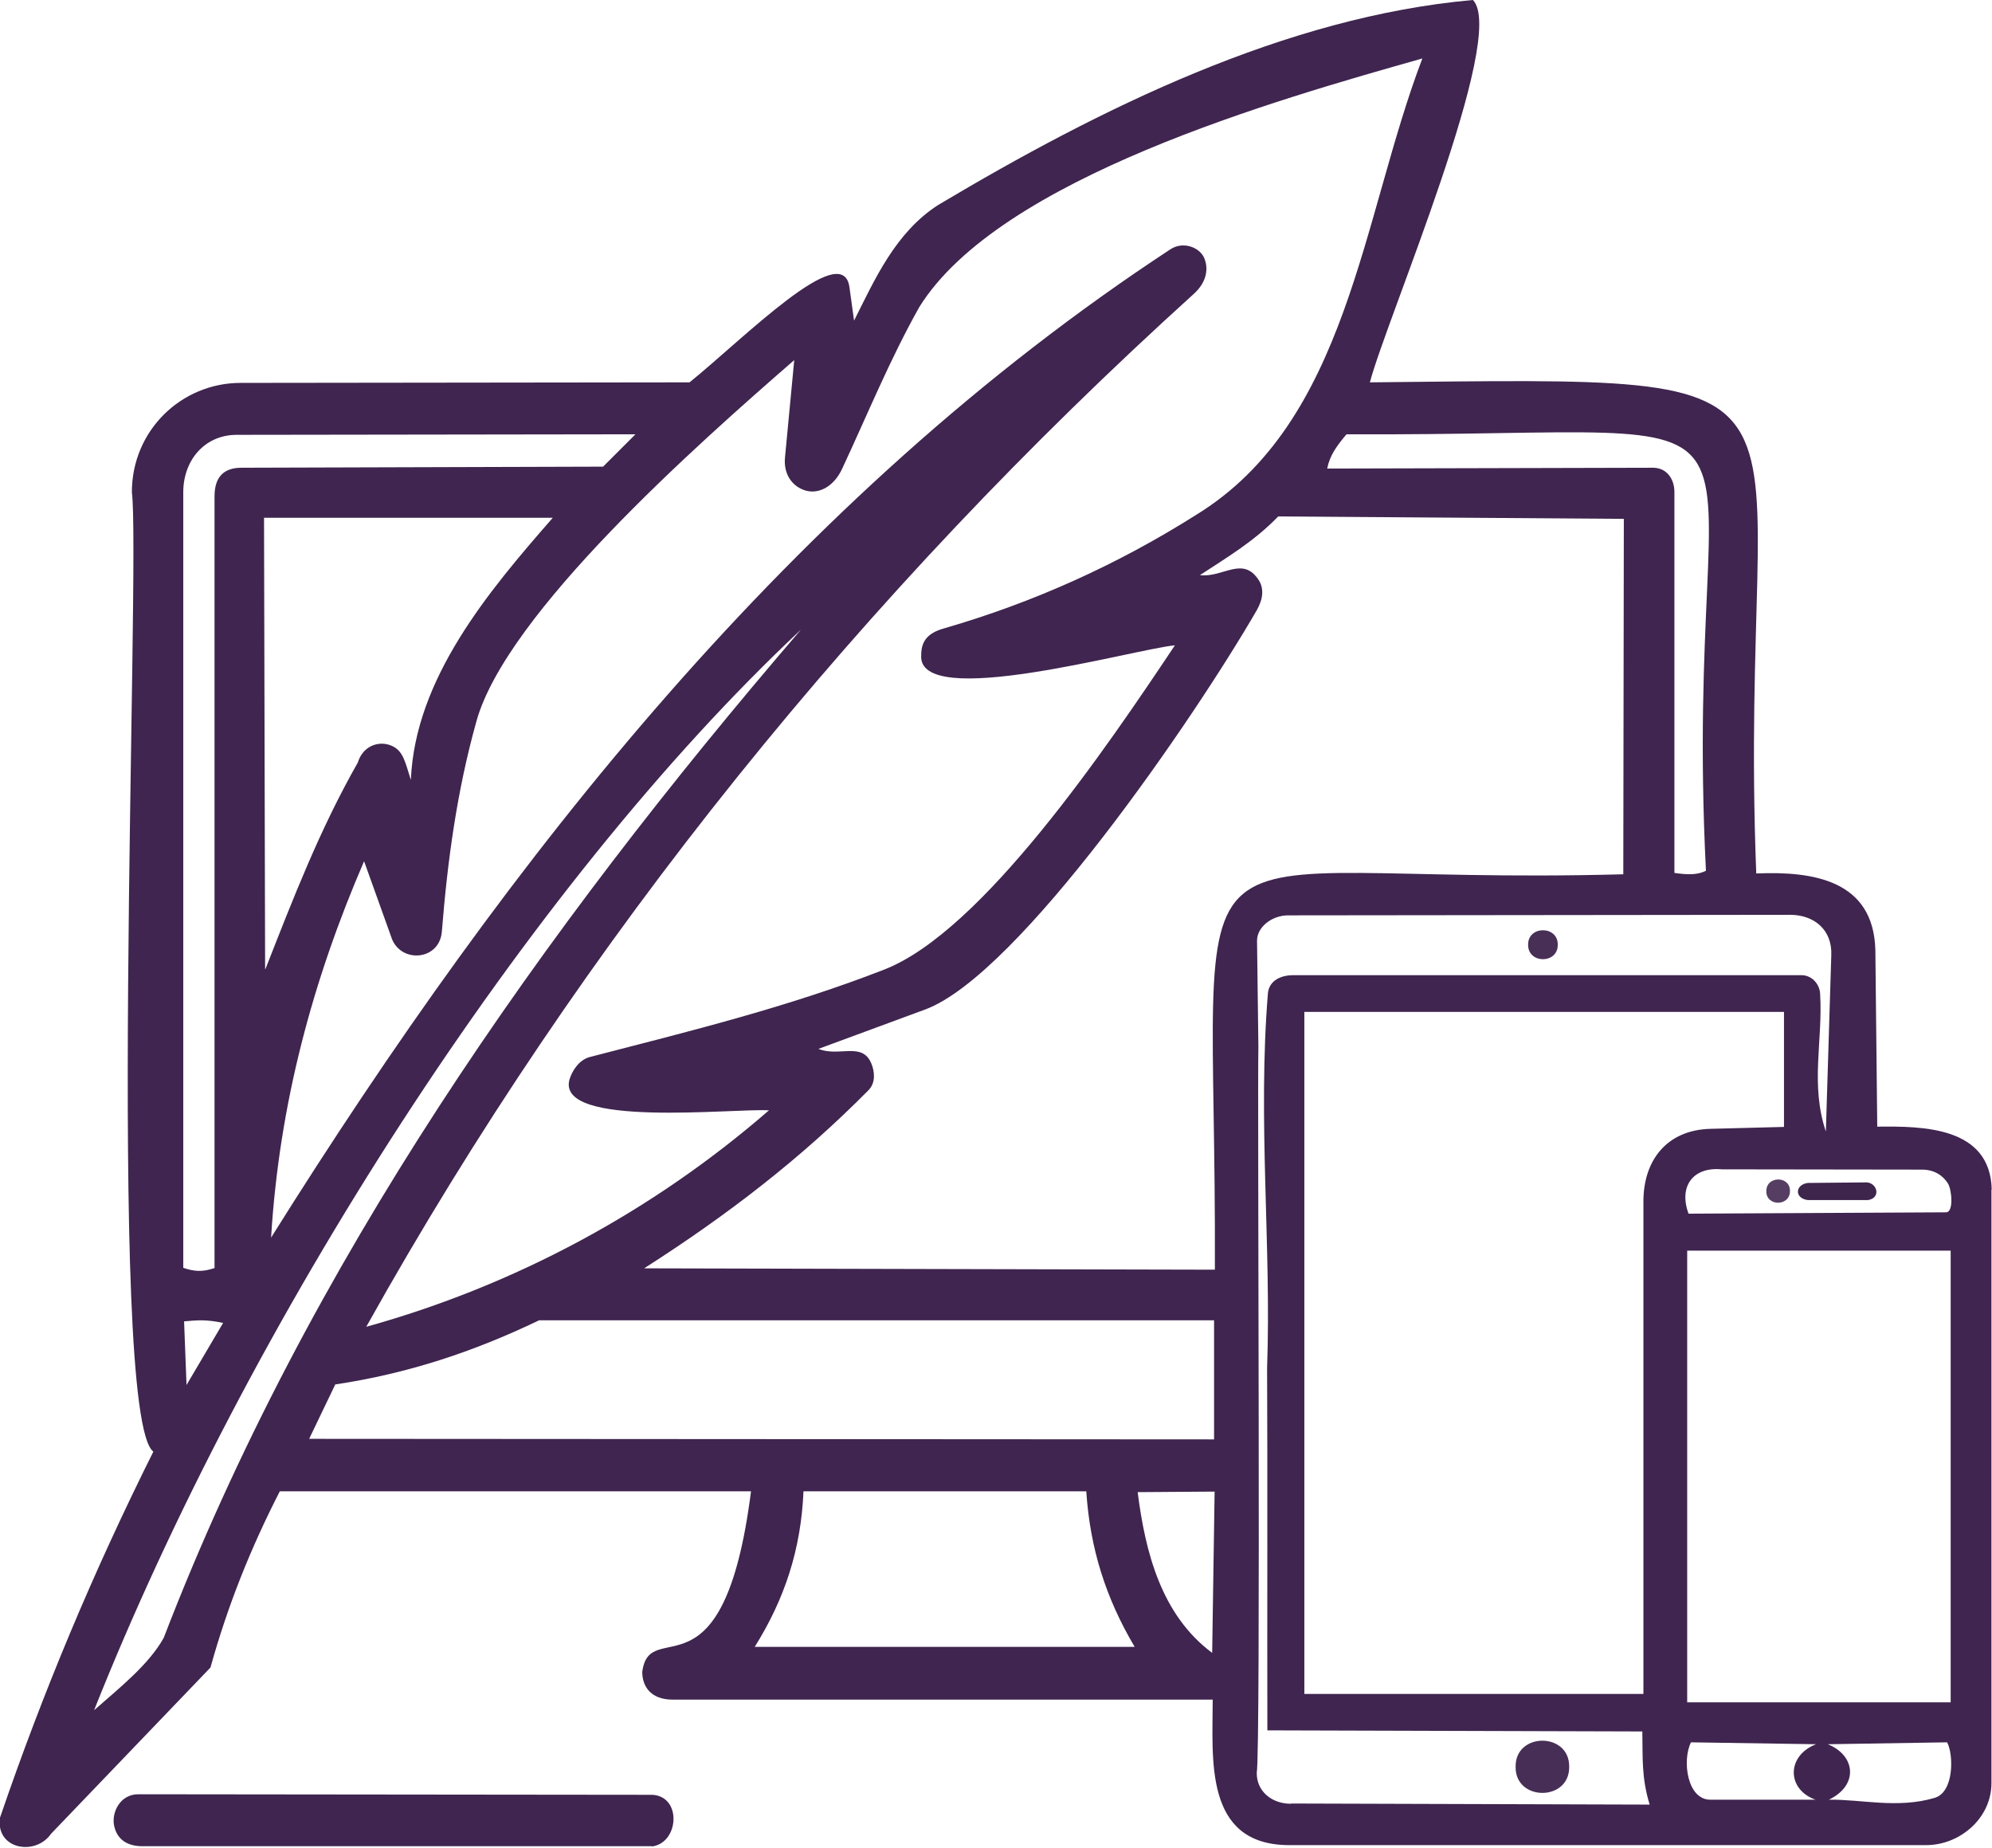
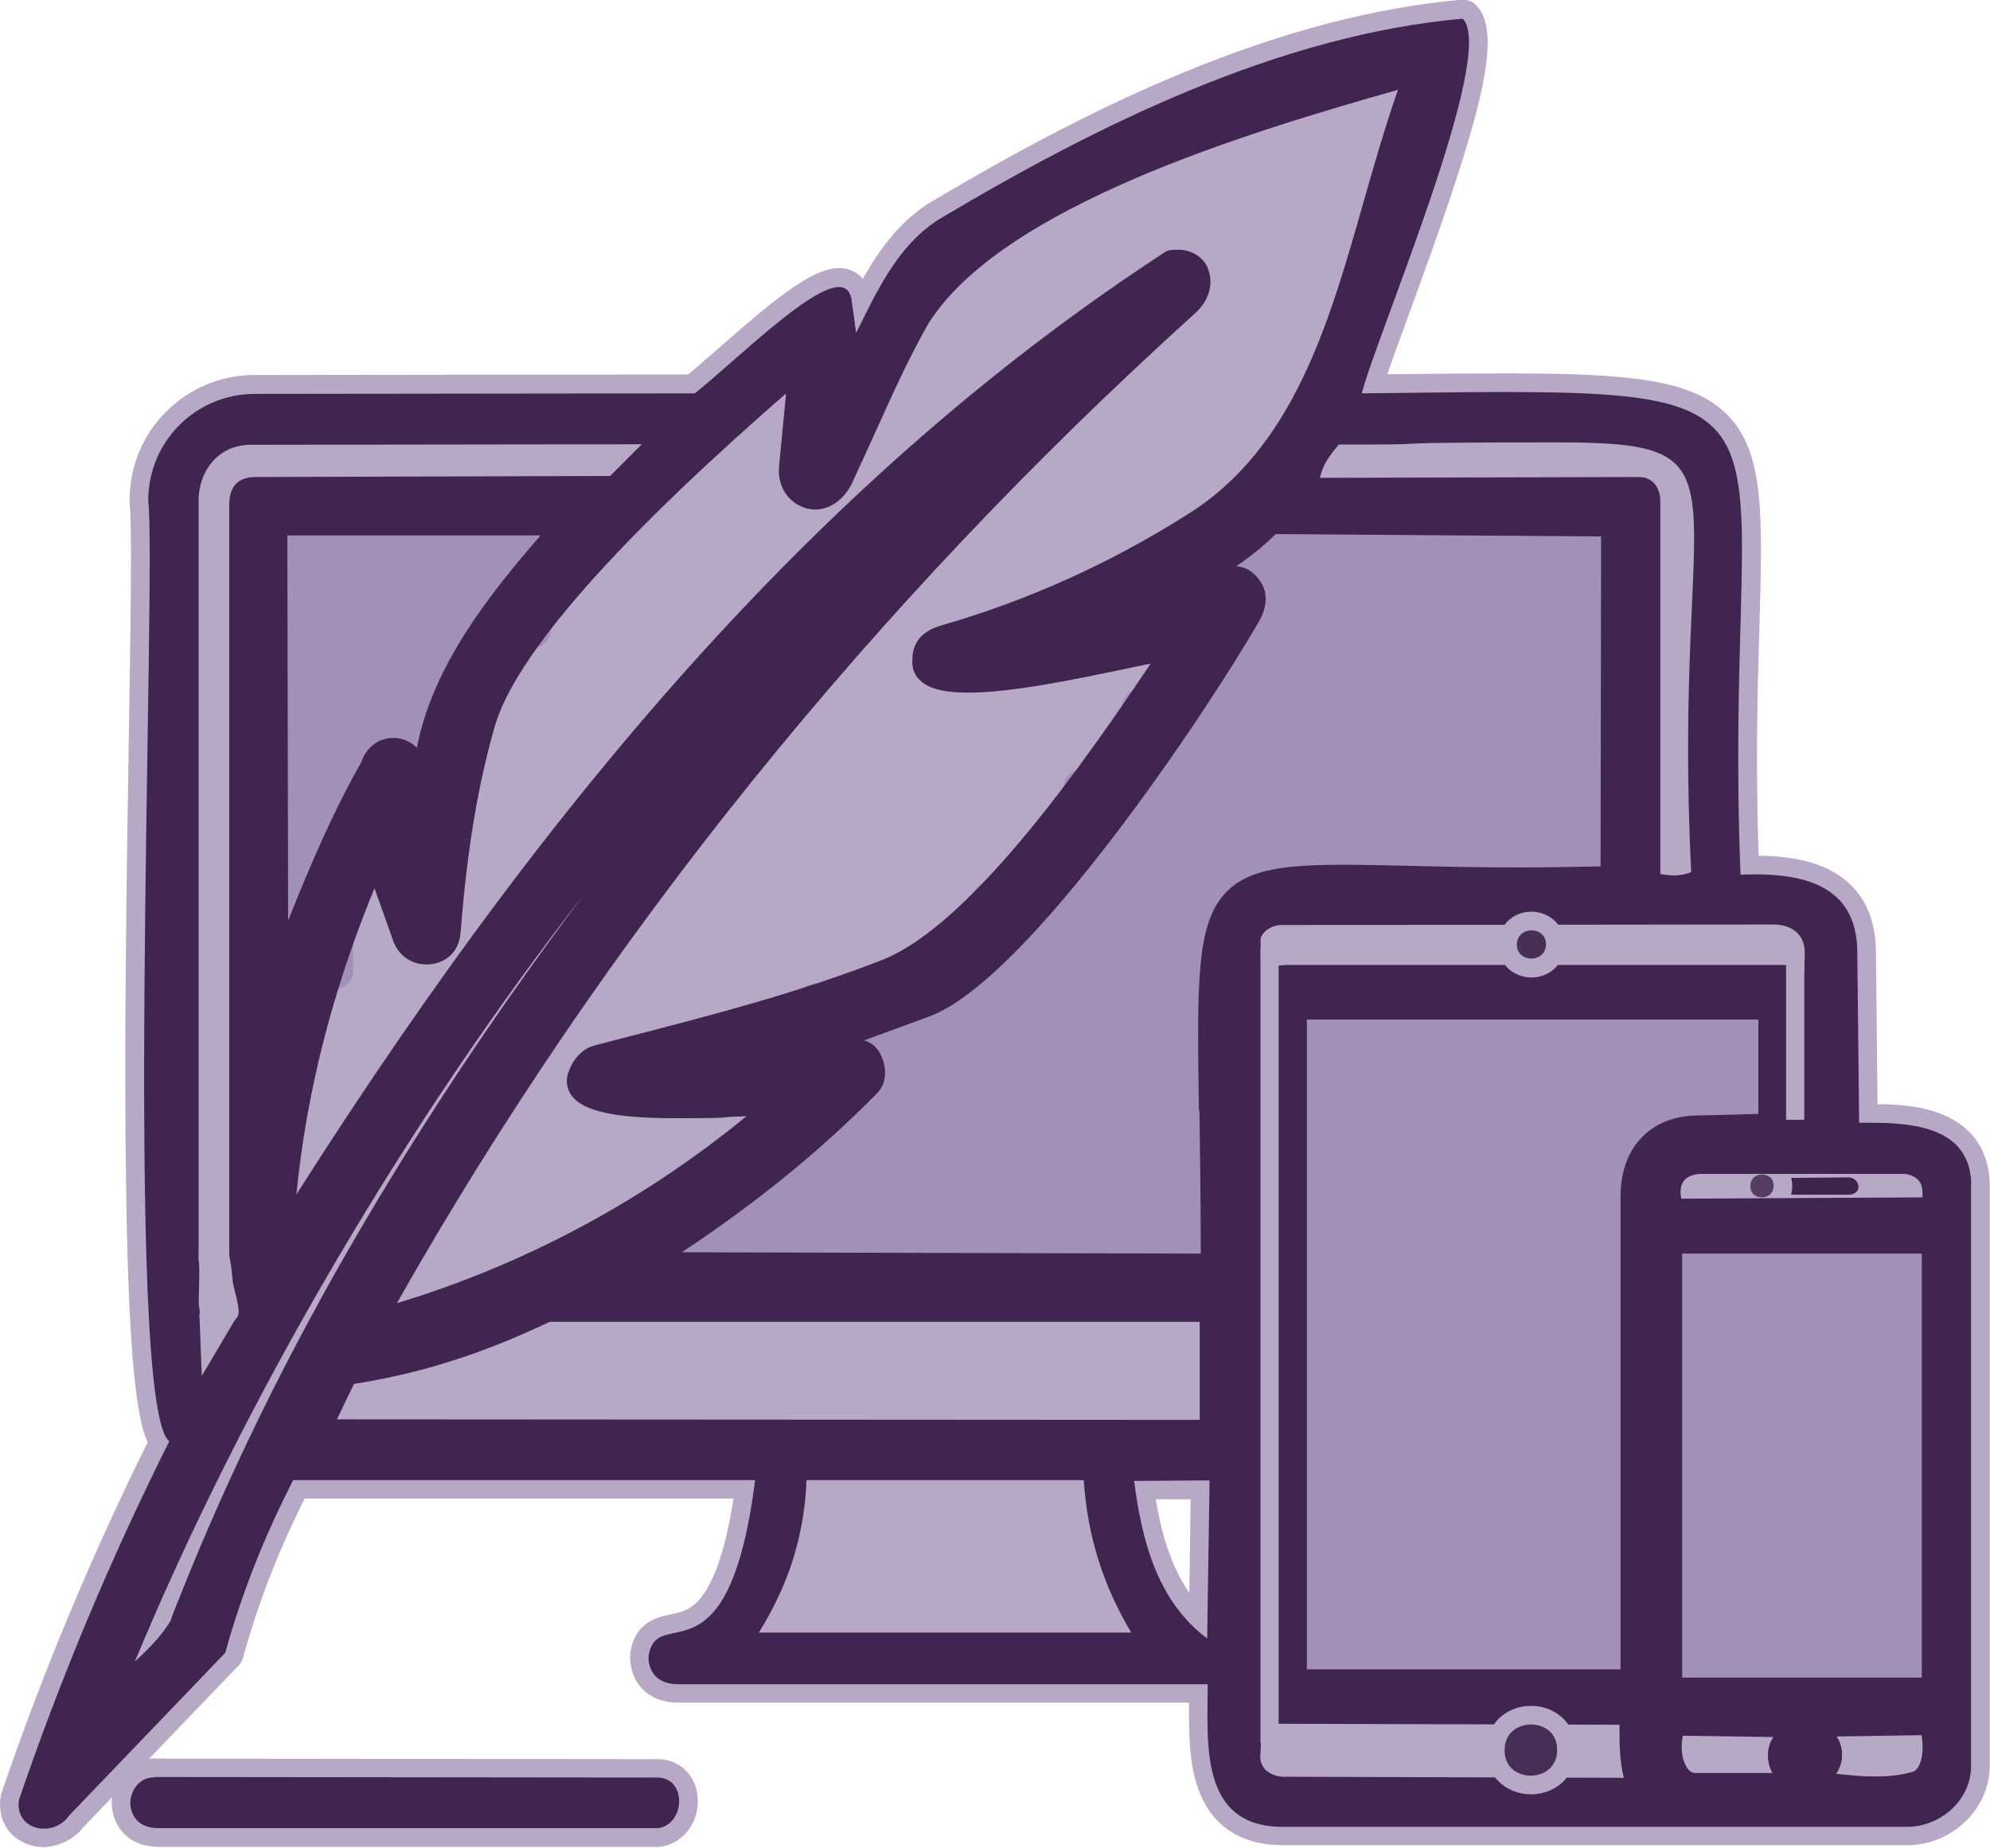
- <svg xmlns="http://www.w3.org/2000/svg" id="Layer_2" data-name="Layer 2" width="732.6" height="679.3" viewBox="0 0 732.6 679.3">
+ <svg xmlns="http://www.w3.org/2000/svg" id="Layer_2" width="746.6" height="693.2" data-name="Layer 2" viewBox="0 0 746.6 693.2">
  <defs>
-     <style>
-       .cls-1 {
-         fill: #3d254c;
-       }
- 
-       .cls-2 {
-         fill: #563e63;
-       }
- 
-       .cls-3 {
-         fill: #7d6a8b;
-       }
- 
-       .cls-4 {
-         fill: #3f254f;
-       }
- 
-       .cls-5 {
-         fill: #472f56;
-       }
- 
-       .cls-6 {
-         fill: #472e56;
-       }
-     </style>
+     <style>.cls-1,.cls-2{fill:#a390b6}.cls-2{stroke:#a390b6;stroke-miterlimit:10}.cls-6{fill:#b7a9c5}.cls-7{fill:#3f254f}</style>
  </defs>
-   <g id="Layer_1-2" data-name="Layer 1">
-     <g>
-       <path class="cls-4" d="M239.7,678.9H53.1c-6.3.2-10-2.5-11.1-7.4s2.1-11.8,9-11.7l189,.2c10.9.7,9.7,17.8-.3,19Z" />
-       <path class="cls-3" d="M294.6,231.6l-1.1-3.1c7.8-6.4,11.8-14.8,21.9-20.5l-20.8,23.6Z" />
-       <path class="cls-1" d="M687,441.3s-22.1,0-22.1,0c-5-.6-4.8-5.7,0-6.3,0,0,20.9-.2,20.9-.2,4.5-.4,6.3,5.7,1.2,6.5Z" />
-       <path class="cls-2" d="M658.3,438c0,5.7-8.8,5.7-8.7,0,0-5.7,8.8-5.7,8.7,0Z" />
-       <path class="cls-4" d="M732.5,437.5c-.5-23.2-25.3-23.4-42.1-23.2l-.7-65c-.7-25.6-22.8-29-43.8-28.1-7.3-187.4,40.4-182.4-142.1-180.6,6.2-23.5,50.8-127.3,37.9-140.6-68.8,6.1-137,39.8-196.7,75.4-15.7,10.1-23.3,27.4-30.9,42.5l-1.7-12.3c-2.5-18.1-39,19-58.8,35l-165.1.2c-21.8,0-40,17.5-40,40.2,3.3,24.8-9.6,339.9,7.9,352.8-22.2,44.5-40.6,88.4-56.4,134.6-1.7,11.6,13,14.3,18.8,5.9,0,0,58.6-61.1,58.6-61.1,6.4-23,14.8-43.9,25.5-64.8h173.3c-10.1,79.3-37.2,45.3-40,66.4,0,5.3,3.1,10.2,11.2,10.2h198.6c0,21.7-3.3,53.1,27.6,53.5,0,0,234.8,0,234.8,0,12.4,0,24-9.9,24-22.8v-218.3ZM627.4,320.2c-3.2,1.6-6.7,1.5-11.6.8v-140.1c0-4.6-2.7-8.9-7.9-8.9l-119.8.3c1-5,3.6-8.4,7.1-12.6,177.7.9,122.9-24.6,132.2,160.6ZM292.1,132.4l-3.4,35.8c-.6,6,2.5,10.7,7.6,12.2,5.4,1.5,10.7-2.1,13.4-8,9.4-20.1,17.5-40.1,28.4-59.5,29.5-47.4,131.6-76.3,185-91.4-22.4,58.8-27.3,133.6-83.3,167.9-28.8,18.2-59.8,32.2-92.7,41.7-5.6,1.6-8.3,4.4-8.3,9.7-1.8,20.8,78.3-2.1,93.3-3.5-25.1,37.6-70.8,105.1-106.8,119.2-35.6,13.9-71.7,22.7-108.4,32.2-4.1,1.1-6.6,5.3-7.5,8.4-4.6,17.8,60.4,10.4,73.4,11.2-42.7,37.1-93.4,64.4-148.1,79.6,79.7-142.8,182.9-269.9,304.2-379.7,5.3-4.7,5.5-9.9,3.9-13.5-1.8-3.8-7.7-6.1-12.4-3-138.8,91.1-243.1,223.5-330.7,363.4,3-49.3,15.4-94.9,34.2-138.4l9.9,27.6c3,10.1,17.8,9.2,18.7-1.7,2.1-26.4,5.6-51.9,12.7-77.3,11-39.8,81.4-102,116.8-132.8ZM97.5,356.3l-.4-165.9h106.2c-23.8,27.2-50.6,59.1-52.2,96.4-2.1-6.4-2.7-10.9-7.4-12.7-4.6-1.8-10.3.3-12.1,6.3-14,24.6-23.8,50-34,76ZM67.4,181c0-11.6,7.7-21,19.5-21.1l146.8-.2-11.9,11.9-133,.4c-6.1,0-9.9,3-9.9,10.5v283.8c-4.4,1.5-7.5,1.3-11.5-.1V181ZM82.1,486.4l-13.5,22.9-.9-23.4c4.8-.4,7.9-.8,14.5.6ZM60.2,602.3c-5.5,9.8-15.7,17.9-25.6,26.6,56.2-141.4,158.7-302.5,260-397.4-95.6,111.2-181.4,233.1-234.4,370.8ZM113.7,529.1l9.6-20c26.6-4,50.6-11.9,75-23.6h248.2c0,.1,0,43.8,0,43.8l-332.7-.2ZM277.5,605.7c11.1-17.7,17.1-36,18-57.3h104c1.4,21.1,7.2,39.3,17.8,57.2h-139.8ZM445.8,607.8c-18.7-13.9-24.6-37-27.4-59.1l28.3-.2-.9,59.4ZM446.8,466.9l-209.9-.5c30.5-19.5,57.6-40.3,82.5-65.5,2.9-2.9,2.1-7.3,1.1-9.7-3.3-8.3-11.9-2.4-19.5-5.5l39.3-14.5c34.4-12.8,98.9-107,121.9-146.8,2.4-4.2,2.6-7.9.9-10.8-5.9-9.5-13.2-1.1-21.8-2.1,10.2-6.7,19.9-12.4,28.8-21.6l127.1.9-.2,130.7c-173.6,4.7-149.5-33.8-150.2,145.6ZM474.8,663.3c-7.2,0-12.7-4.7-12.6-11.4,1.5-8.5.2-249.4.6-267,0,0-.5-39-.5-39,0-5.1,5.6-9.3,11.4-9.3l184.6-.2c8.9,0,15.5,5.5,15.2,14.7l-2,65c-5.8-17.3-1.1-33.4-2.1-50.3,0-3.6-2.8-7.2-6.9-7.2h-186.9c-4.7,0-8.9,2.1-9.3,6.7-3.8,46.6,1.3,92.5-.3,137.8.2,39,0,94.4.1,133.2l137.9.4c.2,9.3-.4,16.8,2.7,26.9l-132-.4ZM604.4,441.8v181.1c-.1,0-124.7,0-124.7,0v-250.8s176.4,0,176.4,0v42.3c0,0-27,.7-27,.7-16.2.4-24.7,11.7-24.7,26.7ZM633.2,430s73.7.1,73.7.1c4.8,0,7.9,2.5,9.5,5.1,1.4,2.2,2.2,10.6-.7,10.6l-94.7.5c-3.7-10,1.6-17.3,12.2-16.3ZM717.4,459.9v166.1h-96.9v-166.1h96.9ZM667.6,661.8h-38.5c-8.7.1-10.5-14.6-7.2-21.1l46,.7c-10.9,4.2-10.9,16.6-.2,20.4ZM711.6,661.1c-13.8,4.1-27,.5-39,.7,10.9-5.2,10-16.2-.4-20.4l43.9-.7c2.4,4.5,2.6,18.2-4.5,20.4Z" />
-       <path class="cls-6" d="M577.1,649.7c.2,12.8-19.9,12.8-19.7,0-.2-12.8,19.9-12.8,19.7,0Z" />
-       <path class="cls-5" d="M572.9,347.4c.1,7.1-11,7.1-10.9,0-.1-7.1,11-7.1,10.9,0Z" />
+   <g id="Layer_2-2" data-name="Layer 2">
+     <path d="M64.9 530.8H108v36H64.9z" class="cls-6" />
+     <path d="M51.2 562.4h43.9v40.4H51.2z" class="cls-6" />
+     <path d="M41.9 592.8H82v35.1H41.9zM278.8 136.9h54.5v55.9h-54.5zM287.2 528.2h131.2v89.9H287.2zM469.8 639.9h264.5v34.2H469.8zM629.5 432.8h102.2v23.9H629.5zM625.6 340.9h58.6v26.8h-58.6zM472.9 21.1h64.5v62.4h-64.5z" class="cls-6" />
+     <path d="M435.1 41.1h78.8v86.5h-78.8z" class="cls-6" />
+     <path d="M364.3 104.9h155.6V176H364.3z" class="cls-6" />
+     <path d="M329.6 104.9h69v66.9h-69z" class="cls-6" />
+     <path d="M354.5 78.6h101.9V122H354.5z" class="cls-6" />
+     <path d="M390.9 55.8h78.4v33.6h-78.4zM644.6 549.9l-569.8-5.6-4.6-384.6h574.4z" class="cls-6" />
+     <path d="M99.1 367.7c-1.9 0-3.5-1.6-3.5-3.5V194.4c0-1.9 1.6-3.5 3.5-3.5h114.7c1.9 0 3.5 1.6 3.5 3.5v20.4c0 1.9-1.6 3.5-3.5 3.5h-10.9v17.9c0 1.9-1.6 3.5-3.5 3.5h-9.1v3.3c0 1.9-1.6 3.5-3.5 3.5h-6.5v23c0 1.9-1.6 3.5-3.5 3.5h-11.7v39.6c0 1.9-1.6 3.5-3.5 3.5h-32.8v48.1c0 1.9-1.6 3.5-3.5 3.5H99Z" class="cls-2" />
+     <path d="M213.9 194.4v20.4h-14.4v21.4h-12.6v6.8h-10v26.5h-15.2v43.1h-36.3v51.6H99.1V194.4h114.7Zm0-7H99.2c-3.9 0-7 3.1-7 7v169.8c0 3.9 3.1 7 7 7h26.3c3.9 0 7-3.1 7-7v-44.6h29.3c3.9 0 7-3.1 7-7v-36.1h8.2c3.9 0 7-3.1 7-7V250h3c3.8 0 6.9-3 7-6.8h5.6c3.9 0 7-3.1 7-7v-14.4h7.4c3.9 0 7-3.1 7-7v-20.4c0-3.9-3.1-7-7-7Z" class="cls-1" />
+     <path d="M239.4 483.9c-1.9 0-3.5-1.6-3.5-3.5v-19.7c0-1.9 1.6-3.5 3.5-3.5H253v-3.9c0-1.9 1.6-3.5 3.5-3.5h5.2v-8c0-1.9 1.6-3.5 3.5-3.5h18.6v-14.7c0-1.9 1.6-3.5 3.5-3.5h13.6v-20.2c0-1.2.6-2.3 1.6-2.9v-20.9c0-1.9 1.6-3.5 3.5-3.5h39.1v-12.8c0-1.9 1.6-3.5 3.5-3.5H368V338c0-1.9 1.6-3.5 3.5-3.5h17.8v-15.9c0-1.9 1.6-3.5 3.5-3.5h9.9v-19.4c0-1.9 1.6-3.5 3.5-3.5h18.3v-26.6c0-1.9 1.6-3.5 3.5-3.5h10.7v-54.9c0-1.9 1.6-3.5 3.5-3.5h18.3v-9.2c0-1.9 1.6-3.5 3.5-3.5h147.4c1.9 0 3.5 1.6 3.5 3.5V331c0 1.9-1.6 3.5-3.5 3.5H485.9v5.2c0 1.9-1.6 3.5-3.5 3.5h-16.6v24.1c0 1.9-1.6 3.5-3.5 3.5h-1.4v1.9h.4c1.9 0 3.5 1.6 3.5 3.5V403c0 1.9-1.6 3.5-3.5 3.5h-1V439c.9.6 1.6 1.7 1.6 2.9v35.5c0 1.9-1.6 3.5-3.5 3.5H290c-.2 1.8-1.7 3.2-3.5 3.2h-47Z" class="cls-2" />
+     <path d="M611.3 194.4v136.5h-129v8.7h-20.1v27.6h-4.9v8.9h3.9v26.8h-4.5v38.9h1.6v35.5H286.4v3.2h-47v-19.7h17.1v-7.4h8.7v-11.5h22.1v-18.2h17.1V400h1.6v-23.8h42.6v-16.3h22.9v-21.8h21.3v-19.4h13.4v-22.9H428v-30.1h14.2v-58.4H464v-12.7h147.4Zm0-7H463.9c-3.9 0-7 3.1-7 7v5.7h-14.8c-3.9 0-7 3.1-7 7v51.4h-7.2c-3.9 0-7 3.1-7 7v23.1h-14.8c-3.9 0-7 3.1-7 7v15.9h-6.4c-3.9 0-7 3.1-7 7v12.4h-14.3c-3.9 0-7 3.1-7 7v14.8h-15.9c-3.9 0-7 3.1-7 7v9.3h-35.6c-3.9 0-7 3.1-7 7v19.4c-1 1.2-1.6 2.7-1.6 4.4v16.7h-10.1c-3.9 0-7 3.1-7 7v11.2h-15.1c-3.9 0-7 3.1-7 7v4.5h-1.7c-3.9 0-7 3.1-7 7v.4h-10.1c-3.9 0-7 3.1-7 7v19.7c0 3.9 3.1 7 7 7h47c2.4 0 4.6-1.3 5.8-3.2h166c3.9 0 7-3.1 7-7v-35.5c0-1.7-.6-3.2-1.6-4.4v-28c2.6-1 4.5-3.6 4.5-6.5v-26.8q0-2.25-1.2-3.9c1.3-1.3 2.1-3 2.1-5v-20.6H482c3.9 0 7-3.1 7-7v-1.7h122c3.9 0 7-3.1 7-7V194.2c0-3.9-3.1-7-7-7Z" class="cls-1" />
+     <path d="M482.2 635.9c-1.9 0-3.5-1.6-3.5-3.5V376c0-1.9 1.6-3.5 3.5-3.5h118.6c0-1.9 1.6-3.5 3.5-3.5h64.6c1.9 0 3.5 1.6 3.5 3.5v59.1c0 1.9-1.6 3.5-3.5 3.5h-49.6v197.3c0 1.9-1.6 3.5-3.5 3.5H482.1Z" class="cls-2" />
+     <path d="M669 372.6v59.1h-53.1v200.8H482.2V376.1h122.1v-3.5h64.6Zm0-7h-64.6c-2.6 0-4.9 1.4-6.1 3.5h-116c-3.9 0-7 3.1-7 7v256.4c0 3.9 3.1 7 7 7H616c3.9 0 7-3.1 7-7V438.7h46.1c3.9 0 7-3.1 7-7v-59.1c0-3.9-3.1-7-7-7Z" class="cls-1" />
+     <rect width="110.8" height="177.6" x="622.1" y="458.9" class="cls-2" rx="3.5" ry="3.5" />
+     <path d="M729.4 462.4V633H625.6V462.4zm0-7H625.6c-3.9 0-7 3.1-7 7V633c0 3.9 3.1 7 7 7h103.8c3.9 0 7-3.1 7-7V462.4c0-3.9-3.1-7-7-7" class="cls-1" />
+     <g id="Layer_1-2" data-name="Layer 1-2">
+       <path d="M246.8 689.5H59.6c-7.4 0-12.4-3.7-13.9-10.1-.9-3.9.2-8.2 2.7-11.4 2.4-2.9 5.7-4.6 9.6-4.6l189.2.2h.2c6.4.4 10.8 5.2 11 11.9.2 6.2-3.7 13.2-11.1 14.1h-.4Z" class="cls-7" />
+       <path d="M58 666.8h.1l189 .2c10.9.7 9.7 17.8-.3 19H59.6c-5.9 0-9.4-2.7-10.5-7.4-1.1-4.9 2.1-11.7 8.9-11.7Zm0-7c-4.9 0-9.3 2.1-12.3 5.9-3.2 4-4.5 9.5-3.4 14.4 1.8 8.1 8.3 12.9 17.3 12.9h188c8.3-1 14.4-8.6 14.2-17.6-.2-8.5-6.1-14.8-14.2-15.3h-.4l-189-.2H58Z" class="cls-6" />
+       <path d="M301.7 242.1h-.7c-1.2-.2-2.2-1.1-2.6-2.3l-1.1-3.1c-.5-1.4 0-2.9 1.1-3.9 2.9-2.4 5.2-5 7.7-7.9 4-4.5 8.1-9.3 14.7-13 .5-.3 1.1-.5 1.7-.5 1 0 2 .5 2.7 1.3 1.1 1.3 1 3.2 0 4.5l-20.8 23.6c-.7.8-1.6 1.2-2.6 1.2Z" style="fill:#7d6a8b" />
+       <path d="m322.5 215-20.8 23.6-1.1-3.1c7.8-6.4 11.8-14.8 21.9-20.5m0-7c-1.2 0-2.4.3-3.4.9-7.1 4-11.7 9.2-15.6 13.7-2.4 2.7-4.6 5.3-7.3 7.5-2.3 1.9-3.1 5-2.2 7.8l1.1 3.1c.8 2.3 2.8 4.1 5.3 4.5.4 0 .9.1 1.3.1 2 0 3.9-.8 5.3-2.4l20.8-23.6c2.3-2.6 2.3-6.4.2-9-1.4-1.7-3.4-2.6-5.4-2.6Z" class="cls-1" />
+       <path d="M672 451.8h-.4c-4.6-.6-6.8-3.8-6.8-6.6 0-3.4 2.8-6.2 6.7-6.7h.4l20.8-.2h.6c3.8 0 7.1 2.9 7.3 6.5.2 2.9-1.6 6.2-6 6.9H672Z" style="fill:#3d254c" />
+       <path d="M693.4 441.8c4.2 0 5.7 5.7.8 6.5h-22.1c-5-.6-4.8-5.7 0-6.3l20.9-.2zm0-7h-.7l-20.7.2h-.8c-5.7.7-9.8 5-9.8 10.2s4.1 9.3 9.8 10h24c5.6-.9 9.4-5.4 9-10.7-.4-5.5-5.2-9.8-10.8-9.8Z" class="cls-6" />
+       <path d="M661 452.8c-2.2 0-4.3-.8-5.7-2.3-1.4-1.4-2.2-3.4-2.1-5.5 0-4.4 3.4-7.7 7.9-7.7s4.3.8 5.7 2.3c1.4 1.4 2.2 3.4 2.1 5.5 0 4.4-3.4 7.7-7.9 7.7" style="fill:#563e63" />
+       <path d="M661.1 440.7c2.2 0 4.4 1.4 4.3 4.3 0 2.9-2.2 4.3-4.4 4.3s-4.4-1.4-4.3-4.3c0-2.9 2.2-4.3 4.4-4.3m0-7c-6.4 0-11.4 4.9-11.4 11.2 0 3.1 1.1 5.9 3.1 8 2.1 2.1 5.1 3.4 8.2 3.4 6.4 0 11.4-4.9 11.4-11.2 0-3.1-1.1-5.9-3.1-8-2.1-2.1-5.1-3.4-8.2-3.4" class="cls-6" />
+       <path d="M701.6 417.8h-.6l-.7-61.6c-.3-11.9-5-20.6-13.9-25.8-6.7-3.9-15.8-5.8-27.8-5.8h-2.2c-1.3-37.1-.5-66.3.1-89.9 1.1-40.9 1.8-63.4-10.8-76.3-12.2-12.5-35.8-14.7-81-14.7s-24.1.1-38.7.3c-3.4 0-6.8 0-10.3.1 2.2-6.8 5.9-16.9 10.1-28.4C546.5 59.1 561.6 15 551.4 4.6c-.7-.7-1.6-1.1-2.5-1.1h-.3c-73.9 6.5-144.7 44-198.2 75.9h-.1c-13 8.4-20.7 21.3-27.1 33.8l-.2-1.1c-1-7.1-6-7.9-8.2-7.9-8.9 0-23.3 12-42.7 29-4.6 4-8.9 7.8-12.7 10.9l-163.9.2c-24 0-43.5 19.6-43.5 43.7v.5c1 7.5.4 43.9-.3 90-.8 51-1.8 114.4-1 166.2 1 69.3 4.5 89.9 8.5 96.6-21.8 43.9-40 87.5-55.6 133 0 .2-.1.4-.2.6-.8 5.1 1.1 8.5 2.7 10.4 2.4 2.8 6.1 4.4 10.1 4.4s9.4-2.3 12.2-6.2l58.4-60.9c.4-.4.7-.9.8-1.5 5.9-21.2 13.9-41.6 24.3-62.2h167.2c-6.5 46.1-18.8 48.7-27.1 50.4-5 1.1-11.1 2.4-12.4 12v.5c0 6.3 3.8 13.7 14.7 13.7h195.1v2.2c-.1 10.8-.3 23 3.3 32.9 4.4 12 13.8 18.2 27.8 18.4h234.8c14.9 0 27.5-12 27.5-26.3V445.3c0-.3.1-.6 0-.9-.6-26.7-29.3-26.7-41.5-26.7Zm-36.2-70.9c3.8 0 7 1.2 9 3.3 1.9 1.9 2.8 4.6 2.7 7.8l-.2 7.2c-1.9-1.9-4.4-3.1-7.3-3.1H482.7c-4 0-7.4 1.2-9.6 3.3l-.2-12.5c0-2.9 3.9-5.8 7.9-5.8zM558.6 169.8c9.9-.2 18.5-.3 26-.3 22.6 0 36 1.2 41.9 7.4 6.7 7 6 22.4 4.8 50.2-1 23.1-2.5 54.6-.4 97.7-.7.1-1.5.2-2.4.2h-2V188c0-7.2-4.8-12.4-11.4-12.4s-114.9.3-114.9.3c.9-1.9 2.2-3.6 3.8-5.6h8c18 0 33.1-.2 46.5-.5Zm-263.7-22-2.6 27c-.8 7.5 3.3 13.9 10.1 15.9 1.1.3 2.3.5 3.4.5 5.8 0 11.2-4 14.1-10.4 2.7-5.9 5.4-11.8 8-17.5 6.5-14.4 12.6-28.1 20.3-41.7 27.7-44.4 121.3-72.3 176.3-87.9-4.8 13.6-8.9 28-12.9 42-13 45.7-26.4 93-66.7 117.7-28.6 18.1-59.5 32-91.8 41.3-7.2 2.1-10.8 6.3-10.8 12.9-.2 2.8.6 5.3 2.4 7.2 3.2 3.5 9.1 5.1 18.6 5.1 16.5 0 40.5-5.1 57.9-8.7 3.8-.8 7.4-1.6 10.5-2.2-23.8 35.5-67.1 98-100.7 111.2-32 12.5-63.9 20.7-97.6 29.4-3.5.9-6.9 1.8-10.4 2.7-5.5 1.5-8.7 6.5-10 10.8-.8 3-.2 5.8 1.6 8.2 4.4 5.7 16.3 8.3 38.6 8.3s15.9-.3 22.4-.6c1.6 0 3.1-.1 4.5-.2-38.5 31.7-83.5 55.8-131.2 70.2 77.4-136.7 178-261.6 299.3-371.3 5.6-5 7.4-11.6 4.7-17.6-1.8-3.9-6.2-6.4-10.8-6.4s-4.7.7-6.7 2c-117.1 76.8-220.3 189-324.2 352.5 3.8-38.4 13.4-76.2 29.3-114.9l6.8 19.1c1.8 5.8 6.7 9.5 12.7 9.5s12.2-3.7 12.8-12c2.4-30.6 6.3-54.2 12.6-76.6 10.3-37.3 77-97.2 109.2-125.4ZM108.1 345.3l-.3-144.4h95c-18.4 21.3-40.4 48.4-46.4 79.7-1.1-1.1-2.4-2.1-4.2-2.8-1.5-.6-3-.9-4.6-.9-5.5 0-10.2 3.5-12 9-11 19.4-19.3 39-27.4 59.3ZM75 468.1V467c-.6-5.4-.2-10.9.8-16.3.3-1.6 1.1-2.7 2.2-3.2V188c0-10.3 6.6-17.5 16-17.6l138.3-.2-4.9 4.9-131.5.4c-8.5 0-13.4 5.1-13.4 14v258.2c1.9 1 3.4 3 2.9 5.6-1.3 7.3-.2 13.4 1.1 20.5.6 3.2.5 6.3 1.3 9.5.7 2.7 1.4 5.3 1.7 8.1.4 3.3-2 4.9-4.6 4.7v.2c-.4 2-1.9 3.1-3.5 3.4l-2.6 4.4-.2-4.6c-1.5-.5-2.9-1.6-3.4-3.3-.3-1.1-.4-2.2-.2-3.3v-.3s-.1-.2-.1-.7c0-.7-.2-1.4-.3-2.2 0-1-.1-2 0-3 .1-5 .3-9.9 0-14.9q0-1.65.6-2.7c0-.4-.1-.8-.2-1.3ZM64.2 607.8c-3.2 5.6-8.1 10.6-13.6 15.7 41.3-99.6 103-203.9 168.4-287.8-19.3 25.8-37 51.1-53.4 76.3-43.1 66.3-76.2 130.3-101.5 195.7Zm62.2-75.2 6.4-13.3c25-3.9 48.5-11.4 73.4-23.3h243.9v36.8zm164.5 76.5c9-15.9 13.9-32.1 15.1-50.2h97.4c1.6 18.1 6.4 34.2 15 50.2H290.8Zm158.6-1.8c-13-13-17.7-31.8-20-48.1h20.7c0-.1-.7 48.1-.7 48.1m.5-190.5c.2 15.5.5 33 .5 53.6l-194.7-.5c28.6-19 52.1-38.2 73.2-59.6 3.9-3.9 3.5-9.5 1.9-13.5-1.6-3.9-4.1-5.7-6.7-6.4l24.5-9c36.9-13.7 103.6-113.5 123.7-148.3 2.9-5.2 3.3-10.2.8-14.4-2.5-3.9-5.5-6-9.4-6.2 5.1-3.5 10.1-7.4 14.8-12.1l122.1.9-.2 123.8c-9.8.2-19.5.4-29.5.4-16.2 0-30.1-.3-42.3-.6-9.3-.2-17.3-.4-24.5-.4-22.1 0-35.6 1.6-44 10.1-11.5 11.7-11.1 33.8-10.4 82.2Zm31.8 249.9h-.7c-2.5-.2-4.7-1.1-6.3-2.6-1.3-1.3-2-3.1-2-5 .2-1.6.3-5.8.4-12.3l134.4.4v1.3c0 6.1 0 11.8 1.6 18.6zM608 448.8v177.6H490.3V382.6h169.4V418l-23.6.6c-17.1.4-28.1 12.3-28.1 30.2m57.1 216.5h-28.9c-.9 0-2.2-.2-3.4-2.2-2-3.2-2.3-8.3-1.4-11.8l33.9.5c-1.4 2.2-2.1 4.6-2 7.2 0 2.3.6 4.4 1.7 6.3Zm-34-35.8V470.4H721v159.1zm89.1 32.5c-.6 1.5-1.5 2.5-2.4 2.8-4.2 1.2-8.6 1.8-13.9 1.8s-8-.3-11.8-.7c-1.1 0-2.1-.2-3.2-.3 1.5-2.3 2.3-4.8 2.2-7.5 0-2.3-.8-4.5-2-6.5l31.8-.5c.6 2.9.7 7.5-.6 10.7Zm1.1-212.7-90.5.5c-.6-2.6-.3-4.9.8-6.5 1.6-2.3 4.6-2.8 6.9-2.8H714c3.9 0 5.8 2.2 6.6 3.6.5.9.8 3.6.7 5.3Z" class="cls-7" />
+       <path d="m74.8 492.9.9 23.4 13.5-22.8c-3.4-.7-5.9-.9-8.2-.9s-3.9.2-6.2.4ZM86 473.3V189.5c0-7.5 3.8-10.5 9.9-10.5l133-.4 11.9-11.9-146.8.2c-11.8 0-19.5 9.5-19.5 21.1v285.2c2.1.7 4 1.1 5.9 1.1s3.5-.3 5.6-1M495.2 179.3 615 179c5.2 0 7.9 4.3 7.9 8.9V328c2.1.3 3.9.5 5.5.5s4.2-.4 6.1-1.3C627.1 179.9 660.3 166 584.6 166s-41.2.8-72.6.8h-9.7c-3.5 4.2-6.1 7.6-7.1 12.6Z" class="cls-6" />
+       <path d="M729.3 418.4c-7.7-3.3-16.7-4-24.9-4.1l-.6-58.1v-.1c-.4-13.2-5.6-22.9-15.6-28.7-7-4.1-16.4-6.2-28.4-6.3-1.2-35.4-.4-63.5.3-86.3 1.2-41.8 1.8-64.8-11.8-78.9-13.1-13.5-36.4-15.8-83.6-15.8-11.4 0-24.1.1-38.7.3h-5.5c2.2-6.4 5.2-14.6 8.5-23.6C554.8 46.3 564.5 13.1 553.9 2c-1.3-1.4-3.1-2.1-5-2.1h-.6C515.8 2.8 481.8 11.7 444.5 27c-29.4 12.1-59.8 27.7-95.9 49.2 0 0-.1 0-.2.1-11.3 7.3-18.7 17.7-24.7 28.3-2.4-2.9-5.8-4-8.9-4-10.1 0-24.4 11.8-45 29.9-4.2 3.6-8.1 7.1-11.6 10l-162.6.2c-12.5 0-24.2 4.8-33.1 13.6-9 8.9-13.9 20.8-13.9 33.6v.9c1 7.3.4 45.4-.3 89.5-.8 51-1.8 114.5-1 166.3.9 65.9 4.1 88 8.1 96.6C33.9 584.7 15.9 627.9.5 673c-.1.4-.2.8-.3 1.3-.7 5 .5 9.7 3.5 13.2 3.1 3.5 7.7 5.6 12.7 5.6s11.4-2.8 14.8-7.4L89.5 625c.8-.8 1.4-1.9 1.7-3 5.7-20.6 13.1-39.7 23.1-59.7h160.9c-2.7 17.4-6.6 29.6-11.6 36.4-4 5.4-7.7 6.2-12.1 7.1-5.1 1.1-13.5 2.9-15.1 15v.9c0 8.6 5.6 17.2 18.2 17.2h191.5c-.1 10.8-.1 22.8 3.6 32.8 4.9 13.3 15.6 20.5 31 20.7h234.8c16.8 0 31-13.6 31-29.8v-217c0-.4.1-.9 0-1.3-.3-12.3-6.2-21.2-17.3-25.9Zm10.2 26v218.3c0 12.9-11.6 22.8-24 22.8H480.7c-30.9-.4-27.6-31.8-27.6-53.5H254.5c-8.1 0-11.2-4.9-11.2-10.2 2.8-21.1 29.9 12.9 40-66.4H110c-10.7 20.9-19.1 41.8-25.5 64.8l-58.6 61.1c-2.3 3.3-5.9 4.9-9.4 4.9-5.4 0-10.4-3.8-9.4-10.8 15.8-46.2 34.2-90.1 56.4-134.6-17.5-12.9-4.6-328-7.9-352.8 0-22.7 18.2-40.2 40-40.2l165.1-.2c16.1-13 43.1-39.9 54.1-39.9 2.5 0 4.2 1.5 4.7 4.9l1.7 12.3c7.6-15.1 15.2-32.4 30.9-42.5C411.8 46.8 480 13.1 548.8 7c12.9 13.3-31.7 117.1-37.9 140.6 20.8-.2 38.5-.5 53.7-.5 118.6 0 81.9 15 88.4 181.1 1.9 0 3.7-.1 5.6-.1 19.2 0 37.6 4.9 38.2 28.2l.7 65h4.1c16.5 0 37.6 1.8 38 23.2Z" class="cls-6" />
+       <path d="M302.6 555.4c-.9 21.3-6.9 39.5-17.9 57.2h139.7c-10.6-17.9-16.4-36.1-17.8-57.2zm-5.9 50.2c7-13.8 11.1-27.8 12.5-43.2h91c1.7 15.4 5.8 29.4 12.5 43.2zM452.9 614.8c0 .1.9-59.3.9-59.3l-28.3.2c2.8 22.1 8.7 45.2 27.4 59.1m-6.7-17.1c-7.2-10.4-10.6-23.2-12.6-35.1h13.1z" class="cls-6" />
+       <path d="M574.4 669.8c-3.8 0-7.4-1.4-9.8-3.9-2.3-2.4-3.6-5.6-3.5-9.2 0-3.6 1.2-6.8 3.5-9.2 2.5-2.5 6-3.9 9.8-3.9s7.4 1.4 9.8 3.9c2.3 2.4 3.6 5.6 3.5 9.2 0 3.6-1.2 6.8-3.5 9.2-2.5 2.5-6 3.9-9.8 3.9" style="fill:#472e56" />
+       <path d="M574.4 647.1c5 0 9.9 3.2 9.8 9.6 0 6.4-4.9 9.6-9.9 9.6s-9.9-3.2-9.8-9.6c0-6.4 4.9-9.6 9.9-9.6m0-7c-4.7 0-9.2 1.8-12.3 5-3 3.1-4.6 7.1-4.5 11.6 0 4.6 1.5 8.6 4.5 11.6 3.1 3.2 7.6 5 12.3 5s9.2-1.8 12.3-5c3-3.1 4.6-7.1 4.5-11.6 0-4.6-1.5-8.6-4.5-11.6-3.1-3.2-7.6-5-12.3-5" class="cls-6" />
+       <path d="M574.5 363.2c-2.5 0-4.9-1-6.5-2.6s-2.4-3.8-2.4-6.3c0-5 3.9-8.8 9-8.8s4.9 1 6.5 2.6 2.4 3.8 2.4 6.3c0 5-3.9 8.8-9 8.8" style="fill:#472f56" />
+       <path d="M574.6 349.1c2.7 0 5.5 1.8 5.4 5.3 0 3.5-2.8 5.3-5.5 5.3s-5.5-1.8-5.4-5.3c0-3.5 2.8-5.3 5.5-5.3m0-7c-7.1 0-12.5 5.3-12.5 12.3 0 3.3 1.2 6.4 3.4 8.7 2.3 2.3 5.6 3.7 9 3.7 7.1 0 12.5-5.3 12.5-12.3 0-3.3-1.2-6.4-3.4-8.7-2.3-2.3-5.6-3.7-9-3.7" class="cls-6" />
    </g>
+     <path d="M472.9 356.2h6.8v297.9h-6.8zM670.1 356.2h6.8v64h-6.8z" class="cls-6" />
  </g>
</svg>
